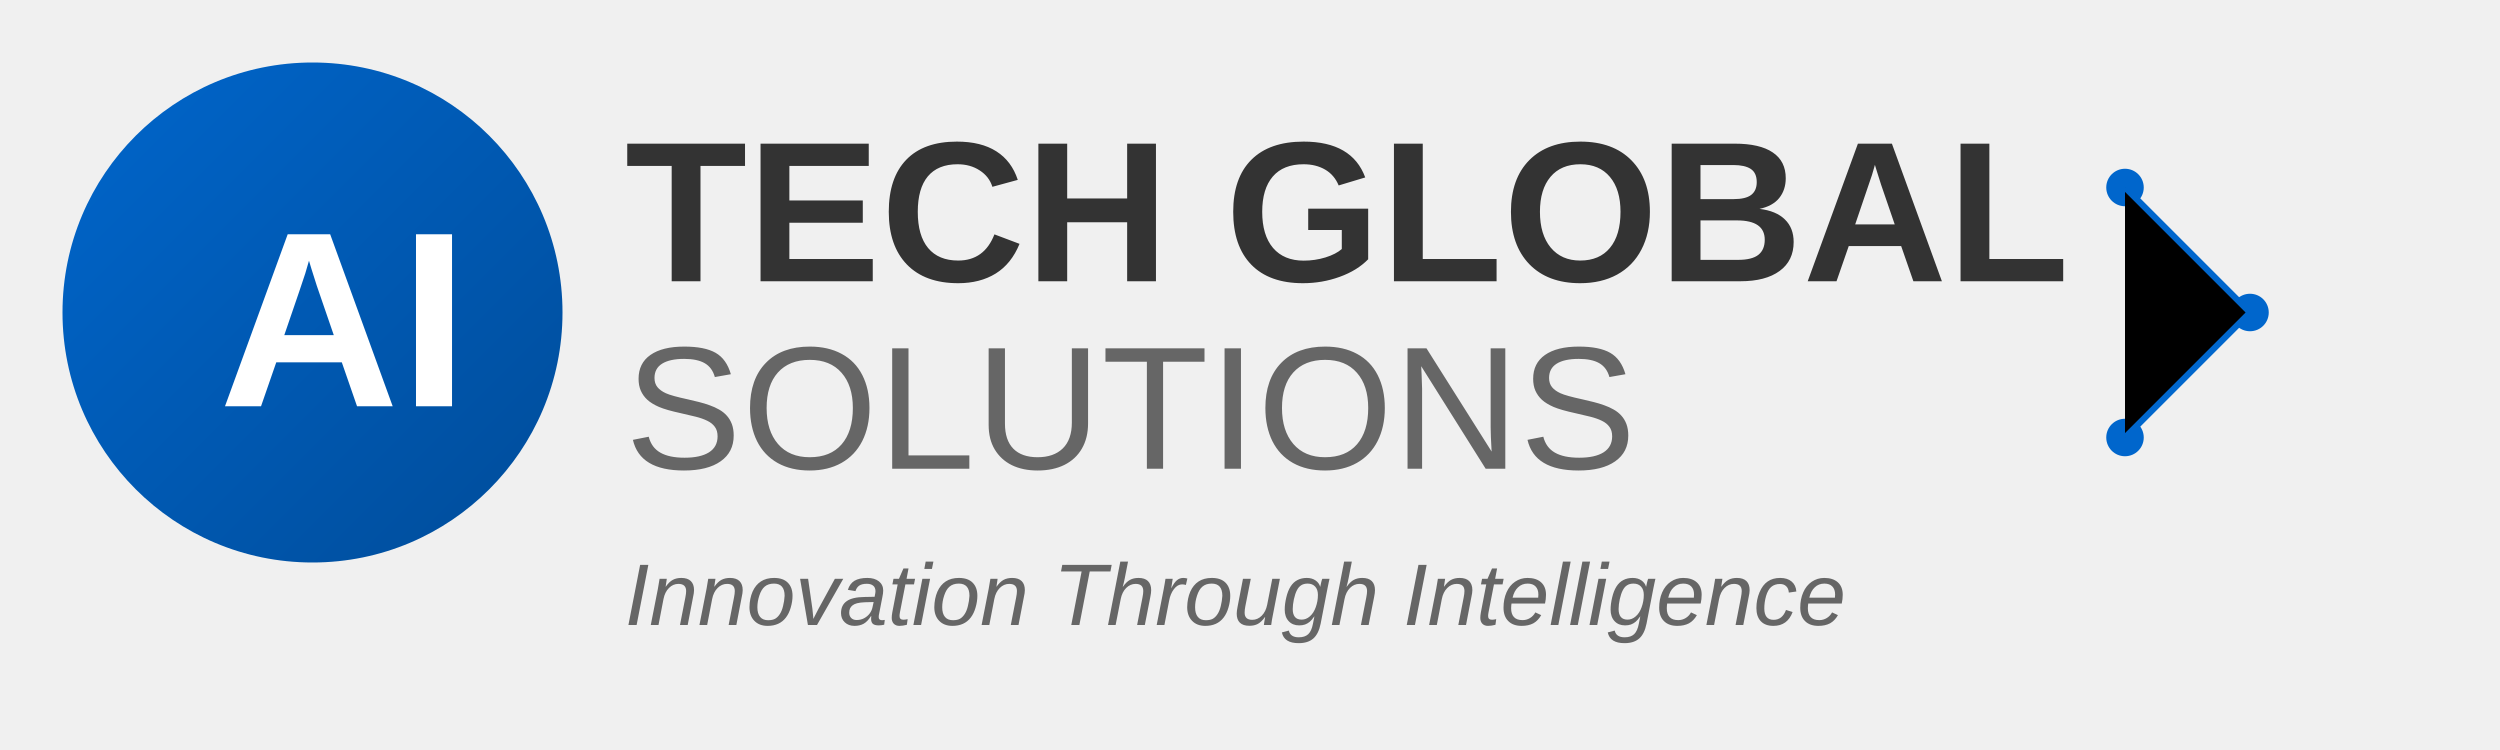
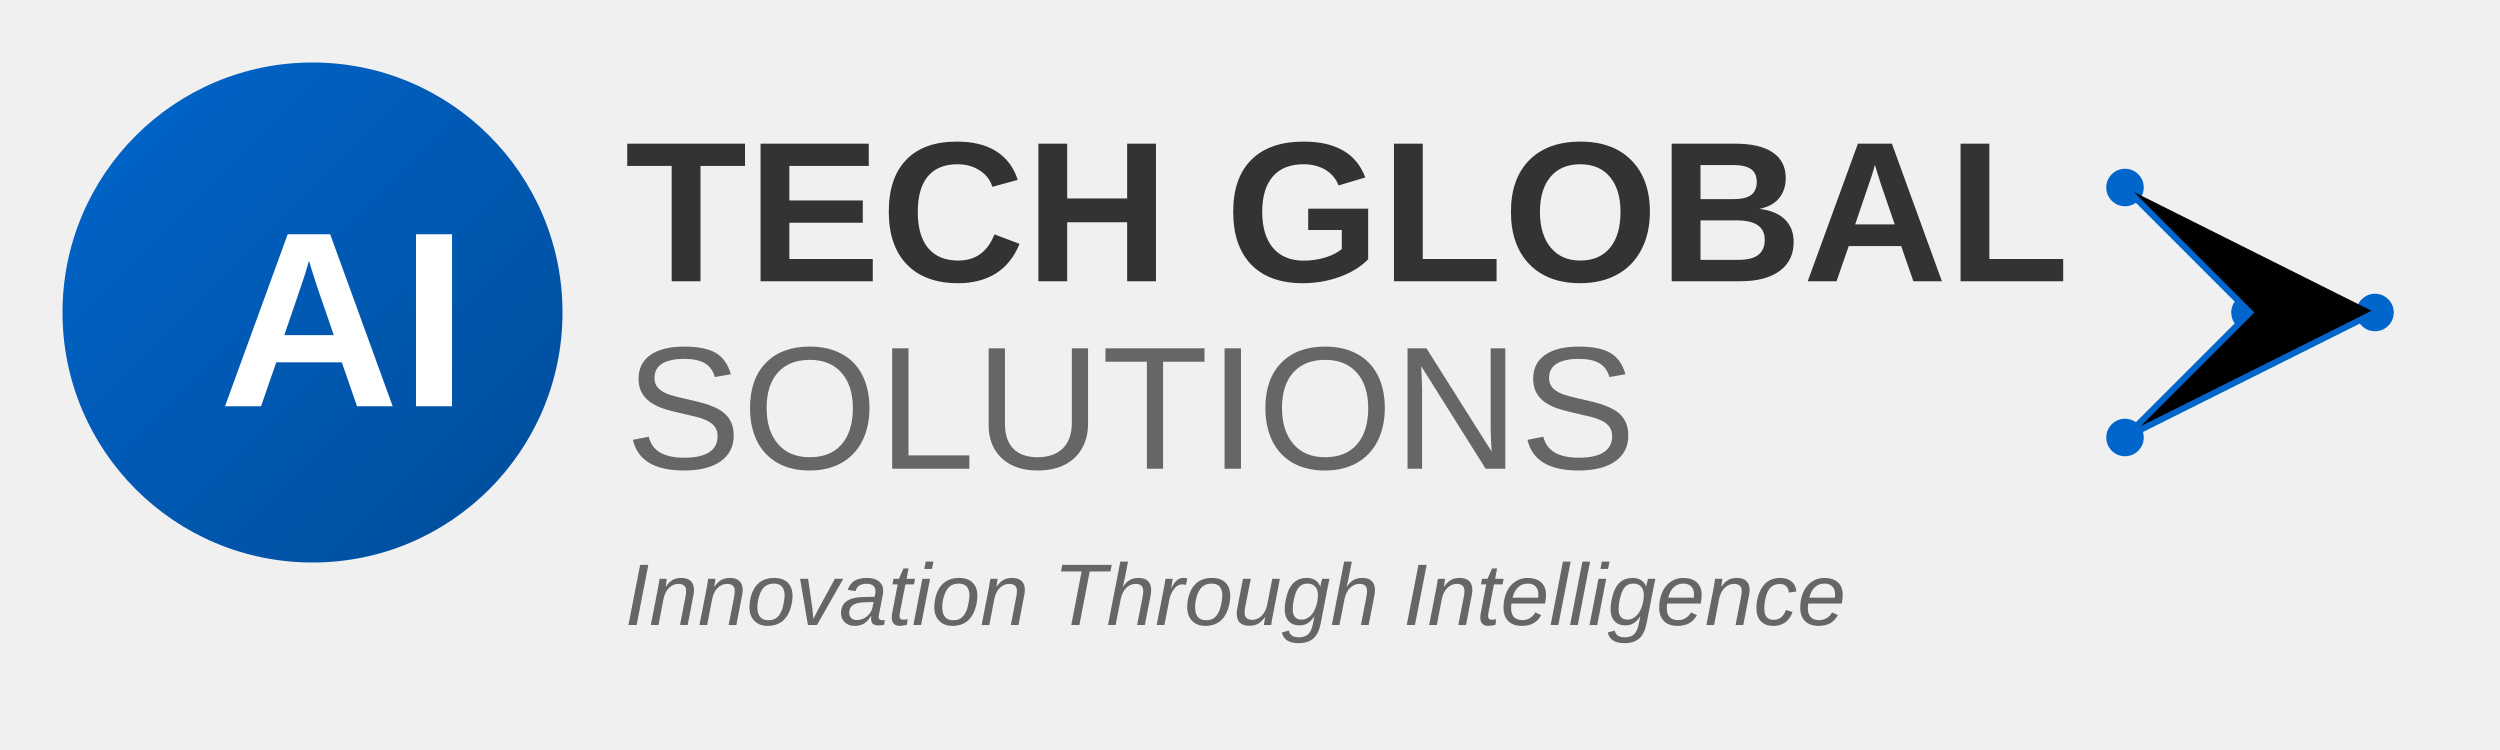
<svg xmlns="http://www.w3.org/2000/svg" viewBox="0 0 400 120">
  <defs>
    <linearGradient id="circleGradient" x1="0%" y1="0%" x2="100%" y2="100%">
      <stop offset="0%" style="stop-color:#0066cc;stop-opacity:1" />
      <stop offset="100%" style="stop-color:#004c99;stop-opacity:1" />
    </linearGradient>
  </defs>
  <circle cx="50" cy="50" r="40" fill="url(#circleGradient)">
    <animate attributeName="r" values="38;42;38" dur="3s" repeatCount="indefinite" />
  </circle>
  <text x="35" y="65" font-family="Arial" font-weight="bold" font-size="40" fill="white">AI</text>
  <text x="100" y="45" font-family="Arial" font-weight="bold" font-size="32" fill="#333">TECH GLOBAL</text>
  <text x="100" y="75" font-family="Arial" font-weight="light" font-size="28" fill="#666">SOLUTIONS</text>
  <text x="100" y="100" font-family="Arial" font-style="italic" font-size="14" fill="#666">Innovation Through Intelligence</text>
  <g>
    <circle cx="340" cy="30" r="3" fill="#0066cc">
      <animate attributeName="r" values="2;4;2" dur="2s" repeatCount="indefinite" />
    </circle>
    <circle cx="360" cy="50" r="3" fill="#0066cc">
-       <animate attributeName="r" values="2;4;2" dur="2s" repeatCount="indefinite" begin="0.5s" />
+       <animate attributeName="r" values="2;4;2" dur="2s" repeatCount="indefinite" />
    </circle>
    <circle cx="340" cy="70" r="3" fill="#0066cc">
-       <animate attributeName="r" values="2;4;2" dur="2s" repeatCount="indefinite" begin="1s" />
+       <animate attributeName="r" values="2;4;2" dur="2s" repeatCount="indefinite" />
    </circle>
-     <path d="M340 30 L360 50 L340 70" stroke="#0066cc" stroke-width="1">
+     <circle cx="380" cy="50" r="3" fill="#0066cc">
+       <animate attributeName="r" values="2;4;2" dur="2s" repeatCount="indefinite" />
+     </circle>
+     <path d="M340 30 L360 50 L340 70 L380 50" stroke="#0066cc" stroke-width="1">
      <animate attributeName="stroke-width" values="1;2;1" dur="3s" repeatCount="indefinite" />
    </path>
  </g>
</svg>
